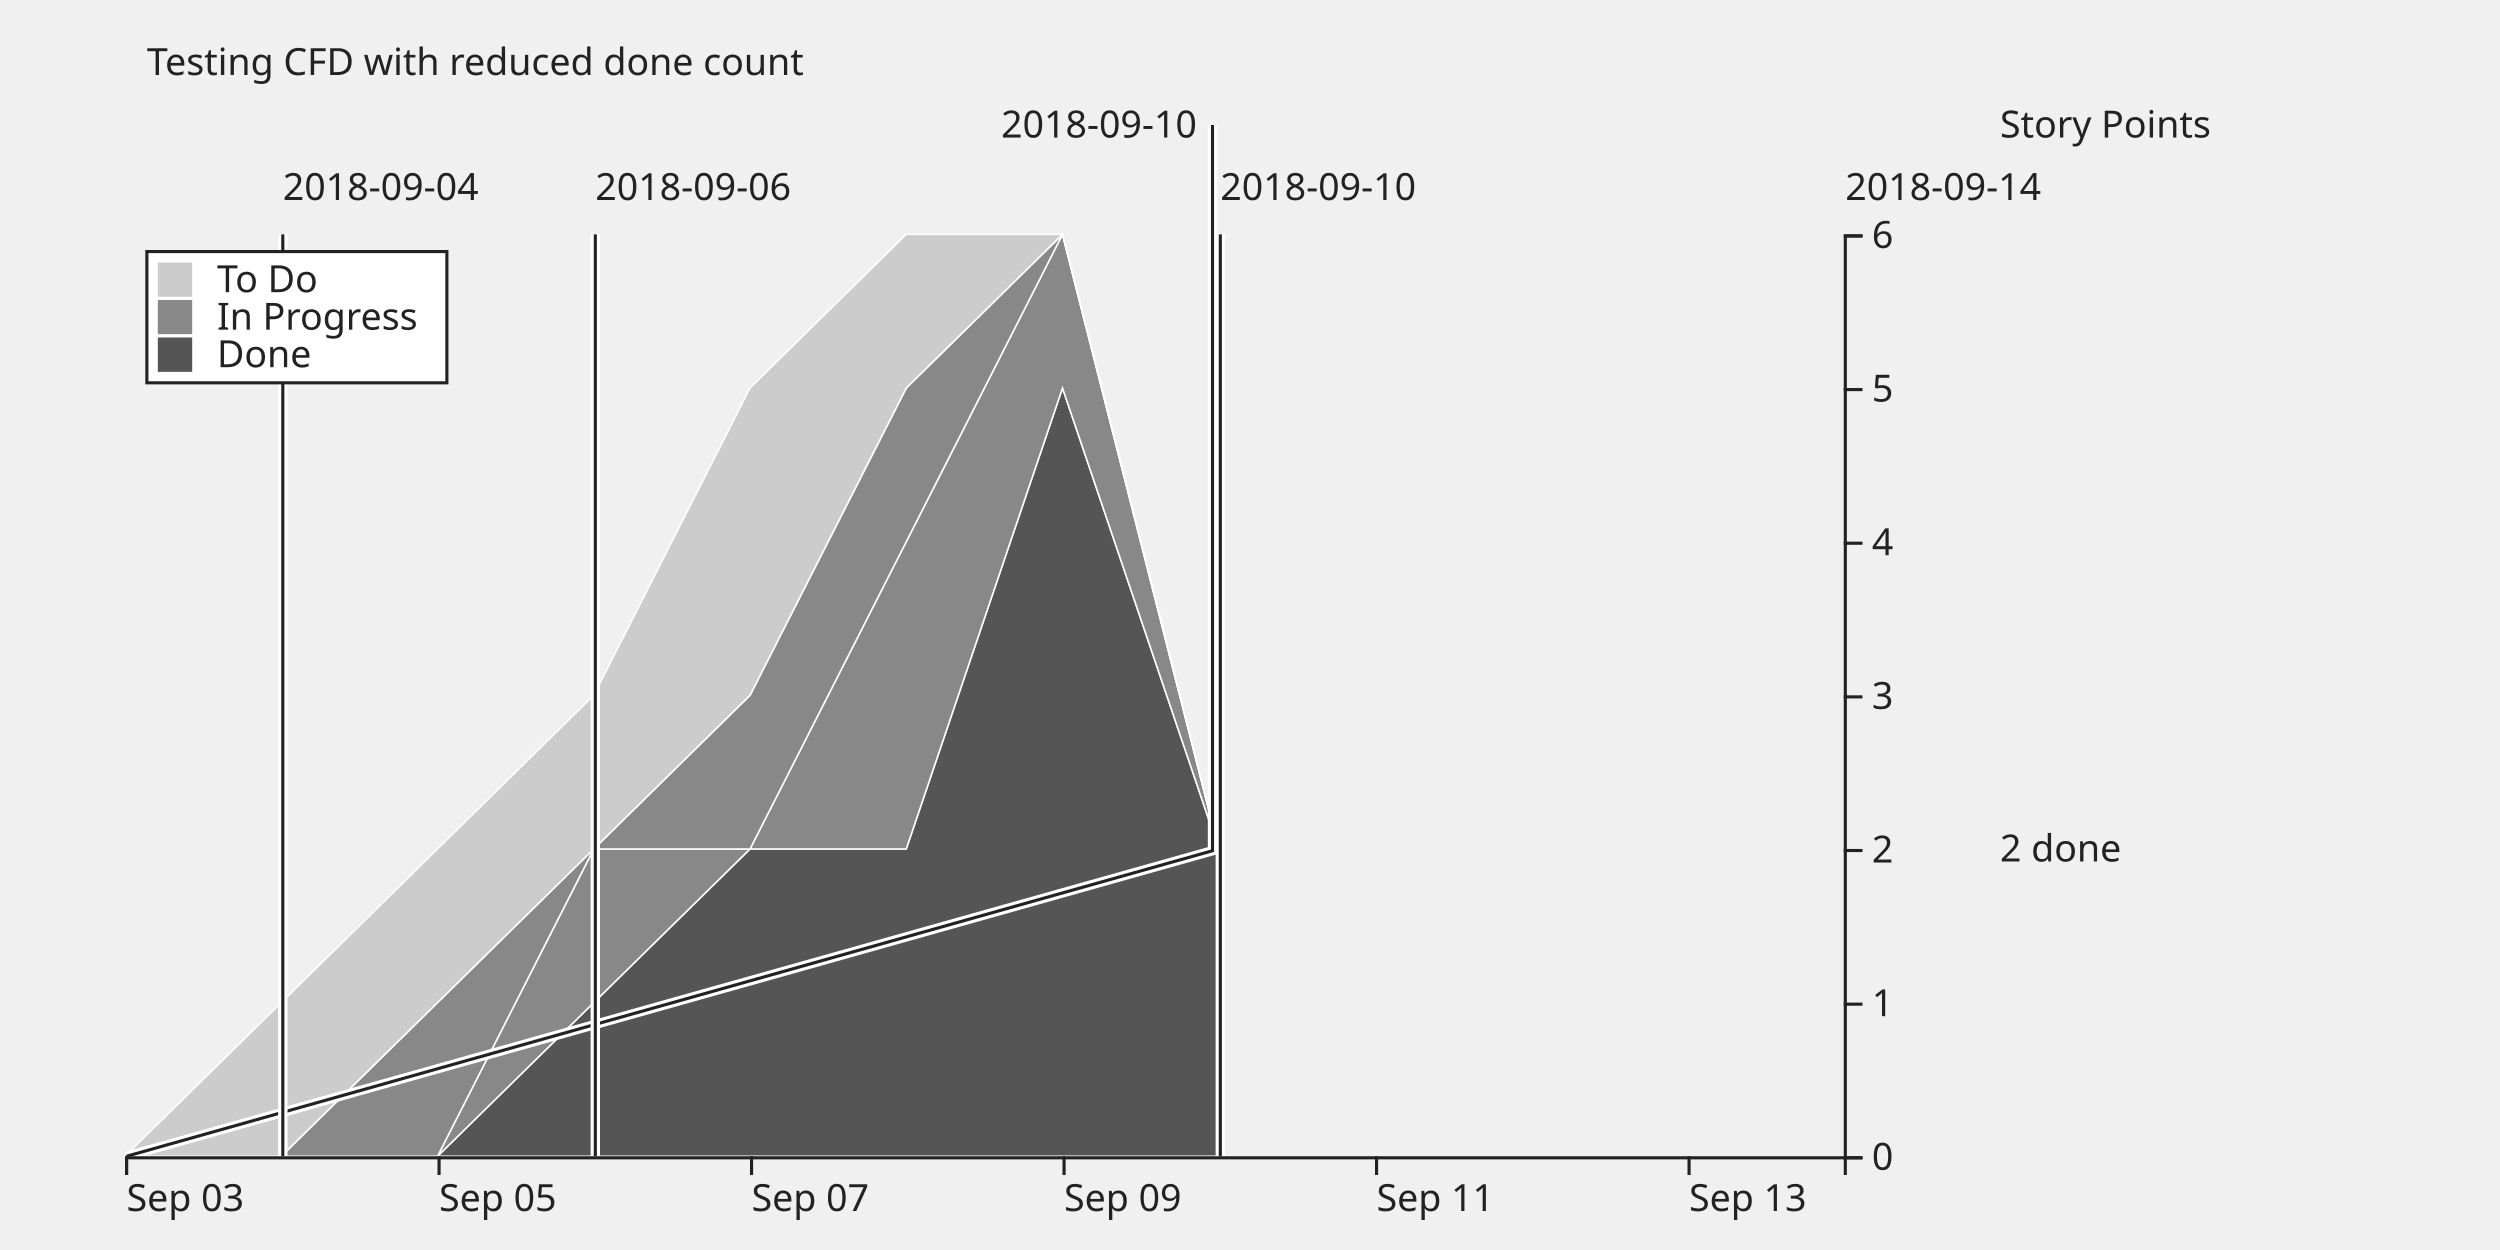
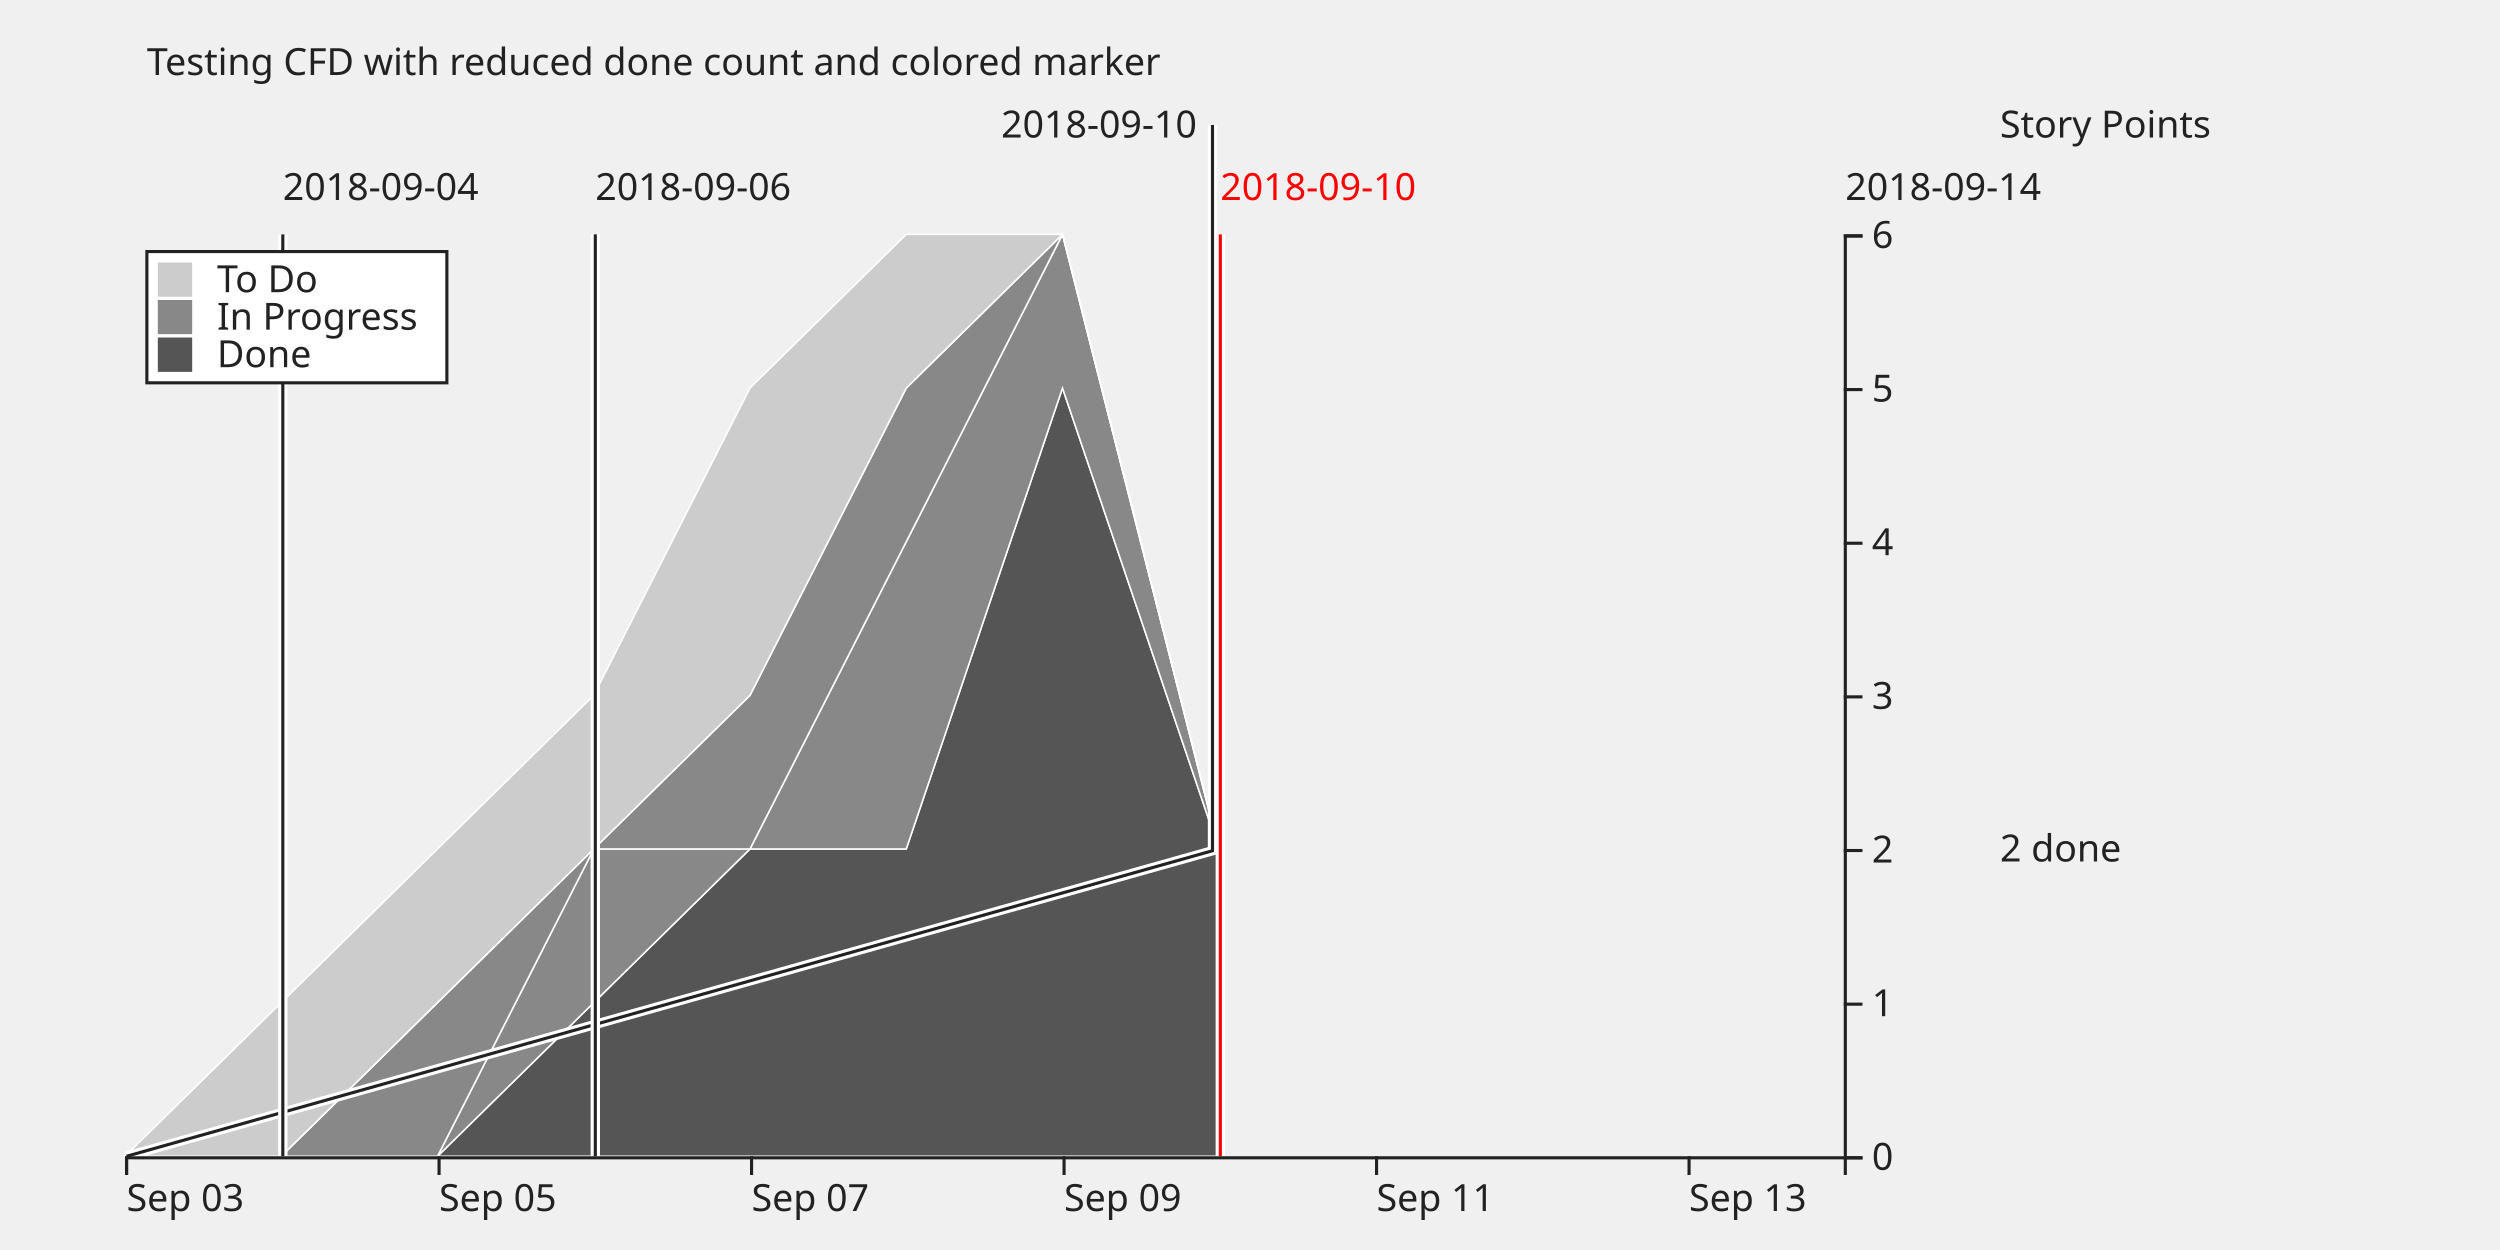
<svg xmlns="http://www.w3.org/2000/svg" width="800" height="400">
  <defs>
    <pattern id="pattern-checkers" x="0" y="0" width="4" height="4" patternunits="userSpaceOnUse">
      <rect x="0" y="0" width="2" height="2" style="fill: #555;" />
      <rect x="2" y="0" width="2" height="2" style="fill: #ccc;" />
      <rect x="0" y="2" width="2" height="2" style="fill: #ccc;" />
      <rect x="2" y="2" width="2" height="2" style="fill: #555;" />
    </pattern>
  </defs>
  <g transform="translate(40,75)">
    <g class="layer">
      <path class="area" style="fill: #555; stroke: #fff; stroke-width: 0.5;" d="M0,295L50,295L100,295L150,245.833L200,196.667L250,196.667L300,49.167L350,196.667L350,295L300,295L250,295L200,295L150,295L100,295L50,295L0,295Z" />
      <text x="600" y="196.667" dy="4px" font-size="12px" font-family="sans-serif" style="text-anchor: start; fill: #222;">2 done</text>
    </g>
    <g class="layer">
      <path class="area" style="fill: #888; stroke: #fff; stroke-width: 0.5;" d="M0,295L50,295L100,295L150,196.667L200,196.667L250,98.333L300,0L350,196.667L350,196.667L300,49.167L250,196.667L200,196.667L150,245.833L100,295L50,295L0,295Z" />
    </g>
    <g class="layer">
      <path class="area" style="fill: #888; stroke: #fff; stroke-width: 0.5;" d="M0,295L50,295L100,245.833L150,196.667L200,147.5L250,49.167L300,0L350,196.667L350,196.667L300,0L250,98.333L200,196.667L150,196.667L100,295L50,295L0,295Z" />
    </g>
    <g class="layer">
      <path class="area" style="fill: #ccc; stroke: #fff; stroke-width: 0.5;" d="M0,295L50,245.833L100,196.667L150,147.5L200,49.167L250,0L300,0L350,196.667L350,196.667L300,0L250,49.167L200,147.5L150,196.667L100,245.833L50,295L0,295Z" />
    </g>
    <path d="M0.5,295L348,197.229L348,-35" fill="none" style="stroke-width: 3; stroke: #fff;" />
    <path d="M0.5,295L348,197.229L348,-35" fill="none" style="stroke-width: 1; stroke: #222;" />
    <rect style="fill: #fff;" />
    <text x="343" y="-35" dy="4px" font-size="12px" font-family="sans-serif" style="fill: #222; text-anchor: end;">2018-09-10</text>
    <line x1="50.5" y1="295" x2="50.5" y2="0" style="stroke-width: 3; stroke: #fff;" />
    <line x1="50.5" y1="295" x2="50.5" y2="0" style="stroke-width: 1; stroke: #222;" />
    <rect style="fill: #fff;" />
    <text x="50.5" y="-15" dy="4px" font-size="12px" font-family="sans-serif" style="fill: #222; text-anchor: start;">2018-09-04</text>
    <line x1="150.5" y1="295" x2="150.5" y2="0" style="stroke-width: 3; stroke: #fff;" />
    <line x1="150.5" y1="295" x2="150.5" y2="0" style="stroke-width: 1; stroke: #222;" />
    <rect style="fill: #fff;" />
    <text x="150.5" y="-15" dy="4px" font-size="12px" font-family="sans-serif" style="fill: #222; text-anchor: start;">2018-09-06</text>
    <line x1="350.5" y1="295" x2="350.5" y2="0" style="stroke-width: 3; stroke: #fff;" />
-     <line x1="350.5" y1="295" x2="350.5" y2="0" style="stroke-width: 1; stroke: #222;" />
+     <line x1="350.5" y1="295" x2="350.5" y2="0" style="stroke-width: 1; stroke: red;" />
    <rect style="fill: #fff;" />
-     <text x="350.5" y="-15" dy="4px" font-size="12px" font-family="sans-serif" style="fill: #222; text-anchor: start;">2018-09-10</text>
+     <text x="350.5" y="-15" dy="4px" font-size="12px" font-family="sans-serif" style="fill: red; text-anchor: start;">2018-09-10</text>
    <rect style="fill: #fff;" />
    <text x="550.5" y="-15" dy="4px" font-size="12px" font-family="sans-serif" style="fill: #222; text-anchor: start;">2018-09-14</text>
    <g transform="translate(0,295)" fill="none" font-size="10" font-family="sans-serif" text-anchor="middle">
      <path class="domain" stroke="currentColor" d="M0.5,6V0.5H550.5V6" style="stroke: #222;" />
      <g class="tick" opacity="1" transform="translate(0.5,0)">
        <line stroke="currentColor" y2="6" style="stroke: #222;" />
        <text fill="currentColor" y="9" dy="0.71em" style="fill: #222; text-anchor: start;" font-size="12px" font-family="sans-serif">Sep 03</text>
      </g>
      <g class="tick" opacity="1" transform="translate(100.5,0)">
        <line stroke="currentColor" y2="6" style="stroke: #222;" />
        <text fill="currentColor" y="9" dy="0.71em" style="fill: #222; text-anchor: start;" font-size="12px" font-family="sans-serif">Sep 05</text>
      </g>
      <g class="tick" opacity="1" transform="translate(200.5,0)">
        <line stroke="currentColor" y2="6" style="stroke: #222;" />
        <text fill="currentColor" y="9" dy="0.71em" style="fill: #222; text-anchor: start;" font-size="12px" font-family="sans-serif">Sep 07</text>
      </g>
      <g class="tick" opacity="1" transform="translate(300.5,0)">
        <line stroke="currentColor" y2="6" style="stroke: #222;" />
        <text fill="currentColor" y="9" dy="0.71em" style="fill: #222; text-anchor: start;" font-size="12px" font-family="sans-serif">Sep 09</text>
      </g>
      <g class="tick" opacity="1" transform="translate(400.5,0)">
        <line stroke="currentColor" y2="6" style="stroke: #222;" />
        <text fill="currentColor" y="9" dy="0.71em" style="fill: #222; text-anchor: start;" font-size="12px" font-family="sans-serif">Sep 11</text>
      </g>
      <g class="tick" opacity="1" transform="translate(500.5,0)">
        <line stroke="currentColor" y2="6" style="stroke: #222;" />
        <text fill="currentColor" y="9" dy="0.71em" style="fill: #222; text-anchor: start;" font-size="12px" font-family="sans-serif">Sep 13</text>
      </g>
    </g>
    <g transform="translate(550 ,0)" fill="none" font-size="10" font-family="sans-serif" text-anchor="start">
      <path class="domain" stroke="currentColor" d="M6,295.5H0.5V0.5H6" style="stroke: #222;" />
      <g class="tick" opacity="1" transform="translate(0,295.5)">
        <line stroke="currentColor" x2="6" style="stroke: #222;" />
        <text fill="currentColor" x="9" dy="0.32em" style="fill: #222;" text-anchor="start" font-size="12px" font-family="sans-serif">0</text>
      </g>
      <g class="tick" opacity="1" transform="translate(0,246.3333)">
        <line stroke="currentColor" x2="6" style="stroke: #222;" />
        <text fill="currentColor" x="9" dy="0.32em" style="fill: #222;" text-anchor="start" font-size="12px" font-family="sans-serif">1</text>
      </g>
      <g class="tick" opacity="1" transform="translate(0,197.1667)">
        <line stroke="currentColor" x2="6" style="stroke: #222;" />
        <text fill="currentColor" x="9" dy="0.32em" style="fill: #222;" text-anchor="start" font-size="12px" font-family="sans-serif">2</text>
      </g>
      <g class="tick" opacity="1" transform="translate(0,148)">
        <line stroke="currentColor" x2="6" style="stroke: #222;" />
        <text fill="currentColor" x="9" dy="0.32em" style="fill: #222;" text-anchor="start" font-size="12px" font-family="sans-serif">3</text>
      </g>
      <g class="tick" opacity="1" transform="translate(0,98.83333)">
        <line stroke="currentColor" x2="6" style="stroke: #222;" />
        <text fill="currentColor" x="9" dy="0.32em" style="fill: #222;" text-anchor="start" font-size="12px" font-family="sans-serif">4</text>
      </g>
      <g class="tick" opacity="1" transform="translate(0,49.66667)">
        <line stroke="currentColor" x2="6" style="stroke: #222;" />
        <text fill="currentColor" x="9" dy="0.32em" style="fill: #222;" text-anchor="start" font-size="12px" font-family="sans-serif">5</text>
      </g>
      <g class="tick" opacity="1" transform="translate(0,0.5)">
        <line stroke="currentColor" x2="6" style="stroke: #222;" />
        <text fill="currentColor" x="9" dy="0.32em" style="fill: #222;" text-anchor="start" font-size="12px" font-family="sans-serif">6</text>
      </g>
    </g>
-     <text x="7" y="-55" dy="4px" font-size="12px" font-family="sans-serif" style="text-anchor: start; fill: #222;">Testing CFD with reduced done count</text>
+     <text x="7" y="-55" dy="4px" font-size="12px" font-family="sans-serif" style="text-anchor: start; fill: #222;">Testing CFD with reduced done count and colored marker</text>
    <rect x="7" y="5.5" width="96" height="42" style="fill: #fff; stroke: #222;" />
    <rect x="10" y="8.5" width="12" height="12" style="fill: #ccc; stroke: #fff;" />
    <text x="29.44" y="14.5" dy="4px" font-size="12px" font-family="sans-serif" style="text-anchor: start; fill: #222;">To Do</text>
    <rect x="10" y="20.5" width="12" height="12" style="fill: #888; stroke: #fff;" />
    <text x="29.44" y="26.5" dy="4px" font-size="12px" font-family="sans-serif" style="text-anchor: start; fill: #222;">In Progress</text>
    <rect x="10" y="32.5" width="12" height="12" style="fill: #555; stroke: #fff;" />
    <text x="29.44" y="38.5" dy="4px" font-size="12px" font-family="sans-serif" style="text-anchor: start; fill: #222;">Done</text>
    <text x="600" y="-35" dy="4px" font-size="12px" font-family="sans-serif" style="text-anchor: start; fill: #222;">Story Points</text>
    <rect fill="#fff" stroke="#222" class="focus-item" width="12" height="12" style="display: none;" />
    <text dy="4px" font-size="12px" font-family="sans-serif" style="text-anchor: start; fill: #222; display: none;" />
    <text dy="4px" font-size="12px" font-family="sans-serif" style="text-anchor: start; fill: #222; display: none;" />
    <text dy="4px" font-size="12px" font-family="sans-serif" style="text-anchor: start; fill: #222; display: none;" />
    <text dy="4px" font-size="12px" font-family="sans-serif" style="text-anchor: start; fill: #222; display: none;" />
    <text dy="4px" font-size="12px" font-family="sans-serif" style="text-anchor: start; fill: #222; display: none;" />
    <text dy="4px" font-size="12px" font-family="sans-serif" style="text-anchor: start; fill: #222; display: none;" />
    <text dy="4px" font-size="12px" font-family="sans-serif" style="text-anchor: start; fill: #222; display: none;" />
    <text dy="4px" font-size="12px" font-family="sans-serif" style="text-anchor: start; fill: #222; display: none;" />
    <text dy="4px" font-size="12px" font-family="sans-serif" style="text-anchor: start; fill: #222; display: none;" />
    <text dy="4px" font-size="12px" font-family="sans-serif" style="text-anchor: start; fill: #222; display: none;" />
    <text dy="4px" font-size="12px" font-family="sans-serif" style="text-anchor: start; fill: #222; display: none;" />
    <text dy="4px" font-size="12px" font-family="sans-serif" style="text-anchor: start; fill: #222; display: none;" />
    <text dy="4px" font-size="12px" font-family="sans-serif" style="text-anchor: start; fill: #222; display: none;" />
    <text dy="4px" font-size="12px" font-family="sans-serif" style="text-anchor: start; fill: #222; display: none;" />
    <text dy="4px" font-size="12px" font-family="sans-serif" style="text-anchor: start; fill: #222; display: none;" />
    <text dy="4px" font-size="12px" font-family="sans-serif" style="text-anchor: start; fill: #222; display: none;" />
    <text dy="4px" font-size="12px" font-family="sans-serif" style="text-anchor: start; fill: #222; display: none;" />
    <text dy="4px" font-size="12px" font-family="sans-serif" style="text-anchor: start; fill: #222; display: none;" />
    <text dy="4px" font-size="12px" font-family="sans-serif" style="text-anchor: start; fill: #222; display: none;" />
    <text dy="4px" font-size="12px" font-family="sans-serif" style="text-anchor: start; fill: #222; display: none;" />
    <text dy="4px" font-size="12px" font-family="sans-serif" style="text-anchor: start; fill: #222; display: none;" />
    <text dy="4px" font-size="12px" font-family="sans-serif" style="text-anchor: start; fill: #222; display: none;" />
    <text dy="4px" font-size="12px" font-family="sans-serif" style="text-anchor: start; fill: #222; display: none;" />
    <text dy="4px" font-size="12px" font-family="sans-serif" style="text-anchor: start; fill: #222; display: none;" />
    <text dy="4px" font-size="12px" font-family="sans-serif" style="text-anchor: start; fill: #222; display: none;" />
    <text dy="4px" font-size="12px" font-family="sans-serif" style="text-anchor: start; fill: #222; display: none;" />
    <text dy="4px" font-size="12px" font-family="sans-serif" style="text-anchor: start; fill: #222; display: none;" />
    <text dy="4px" font-size="12px" font-family="sans-serif" style="text-anchor: start; fill: #222; display: none;" />
    <text dy="4px" font-size="12px" font-family="sans-serif" style="text-anchor: start; fill: #222; display: none;" />
    <text dy="4px" font-size="12px" font-family="sans-serif" style="text-anchor: start; fill: #222; display: none;" />
    <text dy="4px" font-size="12px" font-family="sans-serif" style="text-anchor: start; fill: #222; display: none;" />
    <text dy="4px" font-size="12px" font-family="sans-serif" style="text-anchor: start; fill: #222; display: none;" />
    <text dy="4px" font-size="12px" font-family="sans-serif" style="text-anchor: start; fill: #222; display: none;" />
    <text dy="4px" font-size="12px" font-family="sans-serif" style="text-anchor: start; fill: #222; display: none;" />
    <text dy="4px" font-size="12px" font-family="sans-serif" style="text-anchor: start; fill: #222; display: none;" />
    <text dy="4px" font-size="12px" font-family="sans-serif" style="text-anchor: start; fill: #222; display: none;" />
    <text dy="4px" font-size="12px" font-family="sans-serif" style="text-anchor: start; fill: #222; display: none;" />
    <text dy="4px" font-size="12px" font-family="sans-serif" style="text-anchor: start; fill: #222; display: none;" />
    <text dy="4px" font-size="12px" font-family="sans-serif" style="text-anchor: start; fill: #222; display: none;" />
    <text dy="4px" font-size="12px" font-family="sans-serif" style="text-anchor: start; fill: #222; display: none;" />
    <line style="display: none; stroke-width: 3; stroke: #fff;" />
    <line style="display: none; stroke-width: 1; stroke: #222;" />
    <rect width="760" height="295" fill="transparent" />
  </g>
</svg>
